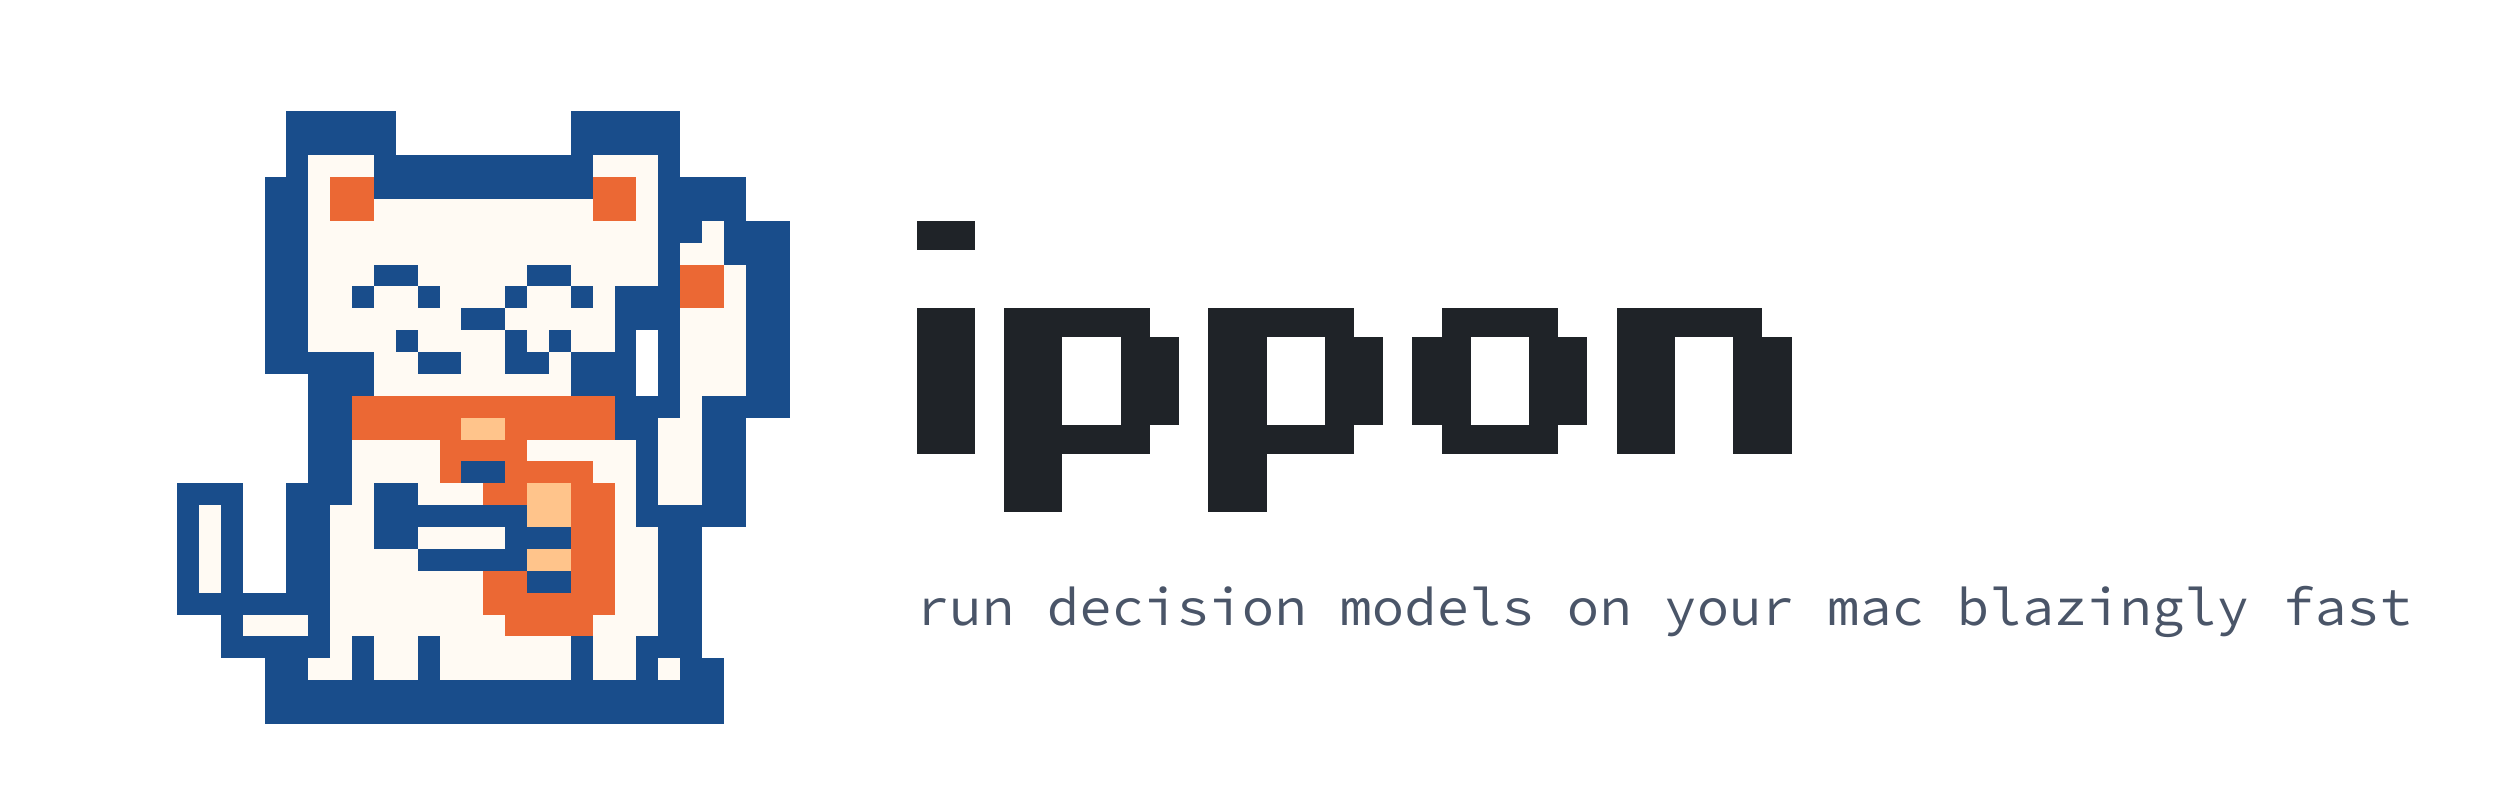
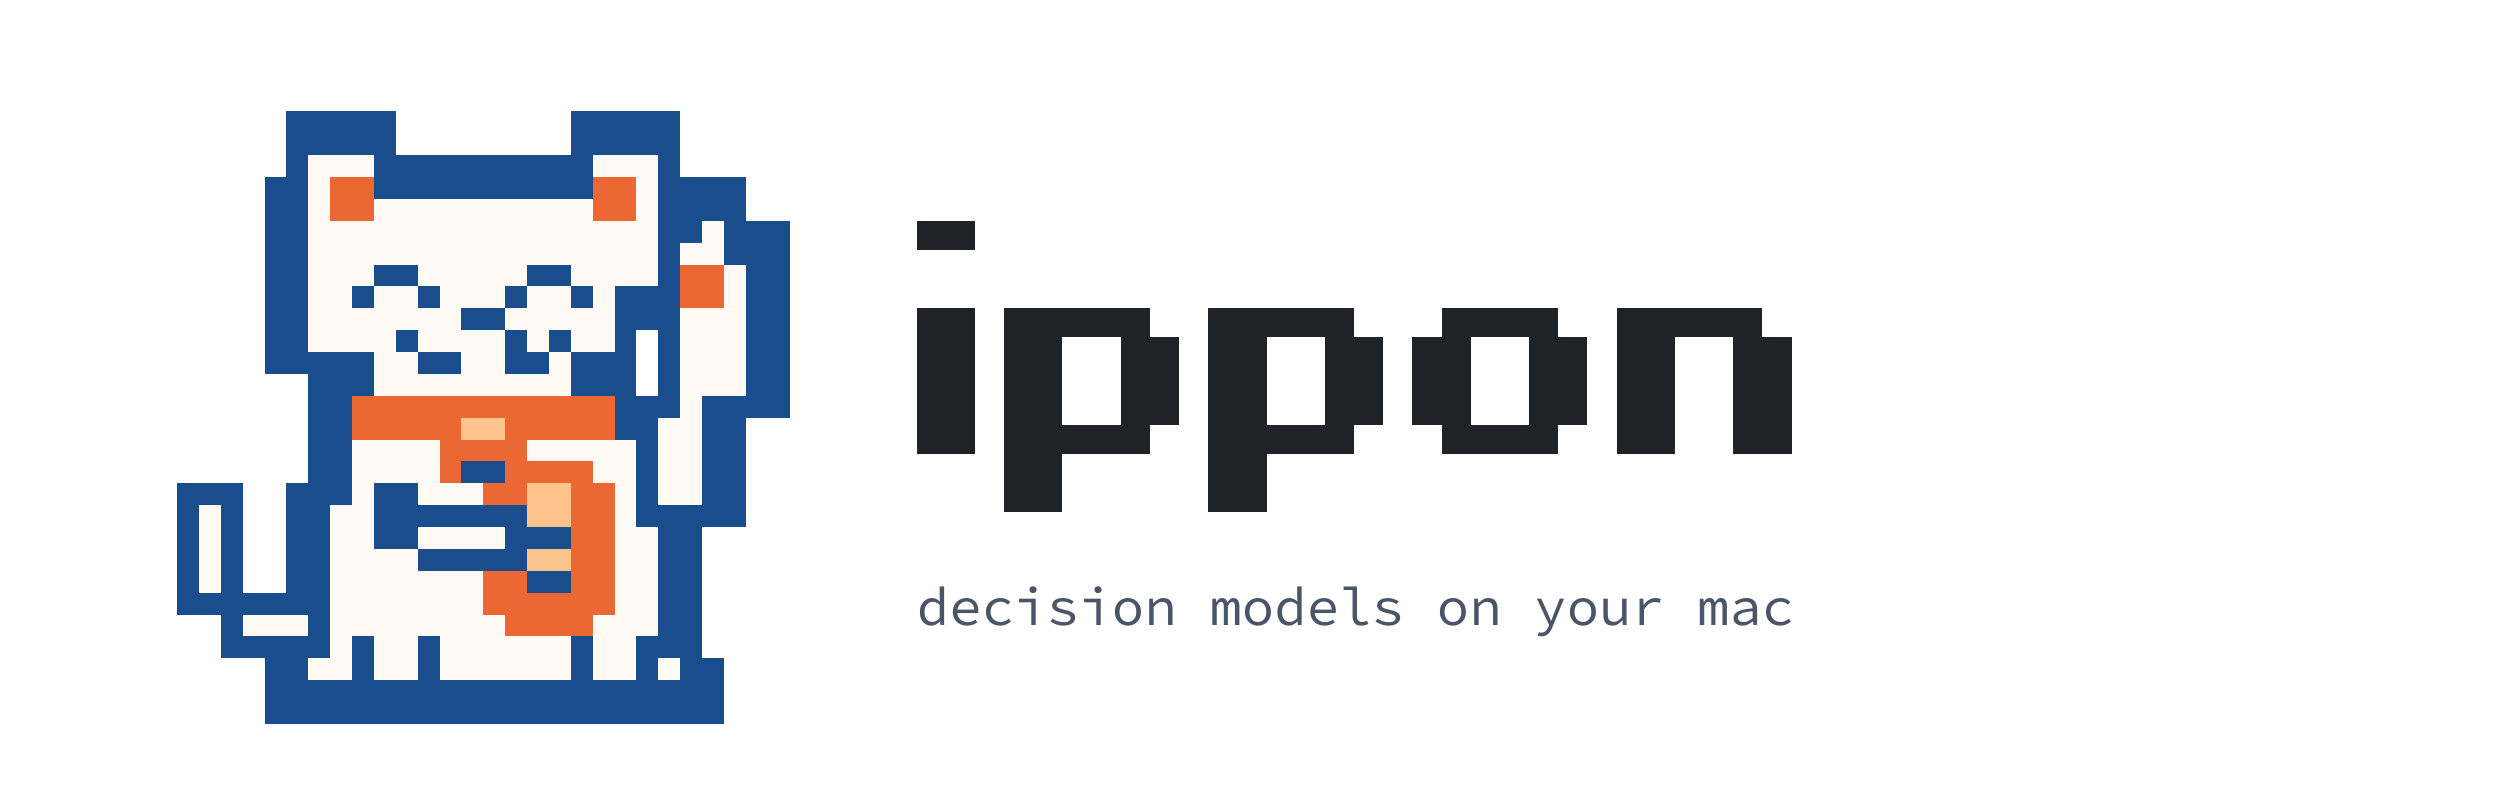
- <svg xmlns="http://www.w3.org/2000/svg" viewBox="0 0 1200 380" width="1200" height="380" role="img" aria-label="ippon: run decision models on your mac blazingly fast">
+ <svg xmlns="http://www.w3.org/2000/svg" viewBox="0 0 1200 380" width="1200" height="380" role="img" aria-label="ippon: decision models on your mac">
  <g transform="translate(64 22)">
    <g transform="scale(10.5)" shape-rendering="crispEdges">
      <g>
        <animateTransform attributeName="transform" type="rotate" values="0 16 30;0 16 30;-5 16 30;4 16 30;-2 16 30;0 16 30" keyTimes="0;0.7;0.78;0.86;0.93;1" dur="3.2s" repeatCount="indefinite" />
        <g fill="#194d8b">
          <path d="M7 3h5v2h8V3h5v10h-2v3h1v-5h-1V8h2V6h3v2h2v9h-2v5h-2v6h1v3H6v-3H4v-2H2v-6h3v5h2v-5h1v-5H6V6h1z" />
        </g>
        <g fill="#fffaf3">
          <path d="M8 5h3v2h10V5h3v6h-2v3h-2v2h-9v-2H8z" />
          <path d="M10 18h13v4h1v6h1v1H8v-1h1v-7h1z" />
          <path d="M25 9h1V8h1v2h1v6h-2v5h-2v-4h1z" />
          <rect x="3" y="21" width="1" height="4" />
          <rect x="5" y="26" width="3" height="1" />
        </g>
        <g fill="#eb6834">
          <rect x="9" y="6" width="2" height="2" />
          <rect x="21" y="6" width="2" height="2" />
          <rect x="10" y="16" width="12" height="2" />
          <path d="M17 19h4v1h1v6h-1v1h-4v-1h-1v-6h1z" />
          <rect x="14" y="17" width="4" height="3" />
          <rect x="25" y="10" width="2" height="2" />
        </g>
        <g fill="#ffc48b">
          <rect x="18" y="20" width="2" height="5" />
          <rect x="15" y="17" width="2" height="1" />
        </g>
        <g fill="#194d8b">
          <path d="M10 11h1v-1h2v1h1v1h-1v-1h-2v1h-1z M17 11h1v-1h2v1h1v1h-1v-1h-2v1h-1z" />
          <rect x="15" y="12" width="2" height="1" />
          <path d="M14 14h1v1h-2v-1h-1v-1h1v1z M17 13h1v1h1v-1h1v1h-1v1h-2z" />
          <rect x="15" y="19" width="2" height="1" />
          <path d="M11 20h2v1h5v3h-5v-1h-2z" />
          <rect x="18" y="22" width="2" height="1" />
          <rect x="18" y="24" width="2" height="1" />
          <rect x="10" y="27" width="1" height="2" />
          <rect x="13" y="27" width="1" height="2" />
          <rect x="20" y="27" width="1" height="2" />
          <rect x="23" y="27" width="1" height="2" />
        </g>
        <rect x="13" y="22" width="4" height="1" fill="#fffaf3" />
      </g>
    </g>
  </g>
  <path transform="translate(440 106)" fill="#1f2328" shape-rendering="crispEdges" d="M0 0h14v14h-14zM14 0h14v14h-14zM0 42h14v14h-14zM14 42h14v14h-14zM42 42h14v14h-14zM56 42h14v14h-14zM70 42h14v14h-14zM84 42h14v14h-14zM98 42h14v14h-14zM140 42h14v14h-14zM154 42h14v14h-14zM168 42h14v14h-14zM182 42h14v14h-14zM196 42h14v14h-14zM252 42h14v14h-14zM266 42h14v14h-14zM280 42h14v14h-14zM294 42h14v14h-14zM336 42h14v14h-14zM350 42h14v14h-14zM364 42h14v14h-14zM378 42h14v14h-14zM392 42h14v14h-14zM0 56h14v14h-14zM14 56h14v14h-14zM42 56h14v14h-14zM56 56h14v14h-14zM98 56h14v14h-14zM112 56h14v14h-14zM140 56h14v14h-14zM154 56h14v14h-14zM196 56h14v14h-14zM210 56h14v14h-14zM238 56h14v14h-14zM252 56h14v14h-14zM294 56h14v14h-14zM308 56h14v14h-14zM336 56h14v14h-14zM350 56h14v14h-14zM392 56h14v14h-14zM406 56h14v14h-14zM0 70h14v14h-14zM14 70h14v14h-14zM42 70h14v14h-14zM56 70h14v14h-14zM98 70h14v14h-14zM112 70h14v14h-14zM140 70h14v14h-14zM154 70h14v14h-14zM196 70h14v14h-14zM210 70h14v14h-14zM238 70h14v14h-14zM252 70h14v14h-14zM294 70h14v14h-14zM308 70h14v14h-14zM336 70h14v14h-14zM350 70h14v14h-14zM392 70h14v14h-14zM406 70h14v14h-14zM0 84h14v14h-14zM14 84h14v14h-14zM42 84h14v14h-14zM56 84h14v14h-14zM98 84h14v14h-14zM112 84h14v14h-14zM140 84h14v14h-14zM154 84h14v14h-14zM196 84h14v14h-14zM210 84h14v14h-14zM238 84h14v14h-14zM252 84h14v14h-14zM294 84h14v14h-14zM308 84h14v14h-14zM336 84h14v14h-14zM350 84h14v14h-14zM392 84h14v14h-14zM406 84h14v14h-14zM0 98h14v14h-14zM14 98h14v14h-14zM42 98h14v14h-14zM56 98h14v14h-14zM70 98h14v14h-14zM84 98h14v14h-14zM98 98h14v14h-14zM140 98h14v14h-14zM154 98h14v14h-14zM168 98h14v14h-14zM182 98h14v14h-14zM196 98h14v14h-14zM252 98h14v14h-14zM266 98h14v14h-14zM280 98h14v14h-14zM294 98h14v14h-14zM336 98h14v14h-14zM350 98h14v14h-14zM392 98h14v14h-14zM406 98h14v14h-14zM42 112h14v14h-14zM56 112h14v14h-14zM140 112h14v14h-14zM154 112h14v14h-14zM42 126h14v14h-14zM56 126h14v14h-14zM140 126h14v14h-14zM154 126h14v14h-14z" />
-   <path transform="translate(440 300)" fill="#4a5568" d="M3.789 0.0V-12.638H5.565L5.755 -9.652H5.826Q6.811 -11.182 8.265 -12.066Q9.719 -12.95 11.455 -12.95Q12.168 -12.95 12.773 -12.832Q13.379 -12.714 13.958 -12.43L13.468 -10.593Q12.814 -10.824 12.344 -10.923Q11.875 -11.022 11.14 -11.022Q9.71 -11.022 8.388 -10.203Q7.066 -9.384 5.927 -7.401V0.0ZM21.986 0.312Q19.736 0.312 18.675 -0.991Q17.615 -2.295 17.615 -4.795V-12.638H19.753V-5.071Q19.753 -3.272 20.422 -2.409Q21.091 -1.545 22.665 -1.545Q23.763 -1.545 24.665 -2.095Q25.567 -2.644 26.603 -3.872V-12.638H28.742V0.0H26.975L26.795 -2.209H26.691Q25.737 -1.109 24.599 -0.398Q23.462 0.312 21.986 0.312ZM33.62 0.0V-12.638H35.387L35.567 -10.487H35.671Q36.665 -11.537 37.805 -12.244Q38.945 -12.95 40.424 -12.95Q42.664 -12.95 43.734 -11.647Q44.804 -10.344 44.804 -7.844V0.0H42.666V-7.567Q42.666 -9.366 41.988 -10.23Q41.309 -11.094 39.745 -11.094Q38.628 -11.094 37.749 -10.53Q36.87 -9.966 35.758 -8.824V0.0ZM69.435 0.312Q66.982 0.312 65.467 -1.422Q63.952 -3.157 63.952 -6.303Q63.952 -8.353 64.77 -9.841Q65.587 -11.329 66.901 -12.14Q68.215 -12.95 69.698 -12.95Q70.837 -12.95 71.749 -12.522Q72.661 -12.094 73.48 -11.322H73.551L73.442 -13.654V-18.523H75.58V0.0H73.813L73.633 -1.656H73.562Q72.787 -0.858 71.709 -0.273Q70.632 0.312 69.435 0.312ZM69.899 -1.488Q70.823 -1.488 71.712 -1.962Q72.601 -2.436 73.442 -3.377V-9.672Q72.591 -10.48 71.768 -10.816Q70.945 -11.151 70.115 -11.151Q69.027 -11.151 68.127 -10.548Q67.227 -9.945 66.694 -8.853Q66.162 -7.762 66.162 -6.322Q66.162 -4.054 67.155 -2.771Q68.148 -1.488 69.899 -1.488ZM86.58 0.312Q84.682 0.312 83.135 -0.468Q81.588 -1.248 80.678 -2.743Q79.768 -4.238 79.768 -6.344Q79.768 -8.398 80.678 -9.88Q81.588 -11.362 83.057 -12.155Q84.526 -12.948 86.216 -12.948Q88.036 -12.948 89.323 -12.207Q90.61 -11.466 91.299 -10.14Q91.988 -8.814 91.988 -7.02Q91.988 -6.656 91.962 -6.318Q91.936 -5.98 91.884 -5.72H81.198V-7.384H90.61L90.064 -6.786Q90.064 -9.022 89.037 -10.14Q88.01 -11.258 86.268 -11.258Q85.098 -11.258 84.097 -10.686Q83.096 -10.114 82.498 -9.022Q81.9 -7.93 81.9 -6.344Q81.9 -4.706 82.55 -3.614Q83.2 -2.522 84.318 -1.963Q85.436 -1.404 86.84 -1.404Q87.984 -1.404 88.907 -1.729Q89.83 -2.054 90.688 -2.6L91.468 -1.196Q90.532 -0.572 89.323 -0.13Q88.114 0.312 86.58 0.312ZM102.591 0.312Q100.619 0.312 99.05 -0.469Q97.481 -1.251 96.577 -2.731Q95.672 -4.211 95.672 -6.303Q95.672 -8.412 96.64 -9.9Q97.607 -11.388 99.209 -12.169Q100.812 -12.95 102.715 -12.95Q104.282 -12.95 105.421 -12.409Q106.56 -11.867 107.333 -11.103L106.258 -9.727Q105.481 -10.402 104.647 -10.786Q103.813 -11.17 102.811 -11.17Q101.356 -11.17 100.24 -10.558Q99.125 -9.946 98.503 -8.849Q97.882 -7.751 97.882 -6.303Q97.882 -4.855 98.49 -3.765Q99.099 -2.676 100.2 -2.072Q101.301 -1.468 102.753 -1.468Q103.929 -1.468 104.903 -1.93Q105.876 -2.391 106.658 -3.053L107.604 -1.659Q106.573 -0.736 105.289 -0.212Q104.006 0.312 102.591 0.312ZM117.416 0.0V-10.894H111.54V-12.636H119.548V0.0ZM118.243 -15.294Q117.52 -15.294 117.027 -15.746Q116.533 -16.198 116.533 -16.941Q116.533 -17.7 117.027 -18.153Q117.52 -18.607 118.243 -18.607Q118.981 -18.607 119.467 -18.153Q119.952 -17.7 119.952 -16.941Q119.952 -16.198 119.467 -15.746Q118.981 -15.294 118.243 -15.294ZM132.866 0.312Q131.021 0.312 129.412 -0.281Q127.803 -0.874 126.653 -1.664L127.638 -3.073Q128.728 -2.295 130.05 -1.824Q131.371 -1.354 133.128 -1.354Q134.726 -1.354 135.522 -1.944Q136.318 -2.535 136.318 -3.317Q136.318 -3.682 136.175 -4.003Q136.032 -4.323 135.633 -4.604Q135.234 -4.886 134.45 -5.142Q133.665 -5.399 132.373 -5.663Q129.909 -6.179 128.664 -7.066Q127.42 -7.954 127.42 -9.363Q127.42 -10.893 128.751 -11.922Q130.083 -12.95 132.687 -12.95Q134.123 -12.95 135.475 -12.472Q136.828 -11.994 137.769 -11.328L136.746 -9.957Q135.864 -10.572 134.78 -10.928Q133.696 -11.285 132.501 -11.285Q131.412 -11.285 130.776 -11.034Q130.14 -10.784 129.856 -10.368Q129.572 -9.953 129.572 -9.472Q129.572 -8.662 130.449 -8.21Q131.327 -7.758 133.262 -7.345Q135.36 -6.903 136.489 -6.364Q137.619 -5.825 138.045 -5.124Q138.47 -4.422 138.47 -3.445Q138.47 -2.42 137.823 -1.569Q137.176 -0.717 135.924 -0.202Q134.672 0.312 132.866 0.312ZM148.616 0.0V-10.894H142.74V-12.636H150.748V0.0ZM149.443 -15.294Q148.72 -15.294 148.227 -15.746Q147.733 -16.198 147.733 -16.941Q147.733 -17.7 148.227 -18.153Q148.72 -18.607 149.443 -18.607Q150.181 -18.607 150.667 -18.153Q151.152 -17.7 151.152 -16.941Q151.152 -16.198 150.667 -15.746Q150.181 -15.294 149.443 -15.294ZM163.8 0.312Q162.133 0.312 160.714 -0.469Q159.295 -1.251 158.424 -2.731Q157.552 -4.211 157.552 -6.303Q157.552 -8.412 158.424 -9.9Q159.295 -11.388 160.714 -12.169Q162.133 -12.95 163.8 -12.95Q165.467 -12.95 166.886 -12.169Q168.305 -11.388 169.176 -9.9Q170.048 -8.412 170.048 -6.303Q170.048 -4.211 169.176 -2.731Q168.305 -1.251 166.886 -0.469Q165.467 0.312 163.8 0.312ZM163.8 -1.468Q165.014 -1.468 165.926 -2.072Q166.837 -2.676 167.338 -3.765Q167.838 -4.855 167.838 -6.303Q167.838 -7.751 167.338 -8.849Q166.837 -9.946 165.926 -10.558Q165.014 -11.17 163.8 -11.17Q162.586 -11.17 161.682 -10.558Q160.779 -9.946 160.27 -8.849Q159.762 -7.751 159.762 -6.303Q159.762 -4.855 160.27 -3.765Q160.779 -2.676 161.682 -2.072Q162.586 -1.468 163.8 -1.468ZM174.02 0.0V-12.638H175.787L175.967 -10.487H176.071Q177.065 -11.537 178.205 -12.244Q179.345 -12.95 180.824 -12.95Q183.064 -12.95 184.134 -11.647Q185.204 -10.344 185.204 -7.844V0.0H183.066V-7.567Q183.066 -9.366 182.388 -10.23Q181.709 -11.094 180.145 -11.094Q179.028 -11.094 178.149 -10.53Q177.27 -9.966 176.158 -8.824V0.0ZM204.308 0.0V-12.636H206.024L206.206 -10.972H206.258Q206.752 -11.856 207.402 -12.402Q208.052 -12.948 209.144 -12.948Q210.08 -12.948 210.678 -12.402Q211.276 -11.856 211.536 -10.764Q212.082 -11.778 212.745 -12.363Q213.408 -12.948 214.5 -12.948Q215.826 -12.948 216.567 -11.947Q217.308 -10.946 217.308 -9.048V0.0H215.176V-8.892Q215.176 -11.102 213.824 -11.102Q213.174 -11.102 212.745 -10.621Q212.316 -10.14 211.796 -9.152V0.0H209.82V-8.892Q209.82 -9.984 209.521 -10.543Q209.222 -11.102 208.52 -11.102Q207.87 -11.102 207.389 -10.621Q206.908 -10.14 206.44 -9.152V0.0ZM226.2 0.312Q224.533 0.312 223.114 -0.469Q221.695 -1.251 220.824 -2.731Q219.952 -4.211 219.952 -6.303Q219.952 -8.412 220.824 -9.9Q221.695 -11.388 223.114 -12.169Q224.533 -12.95 226.2 -12.95Q227.867 -12.95 229.286 -12.169Q230.705 -11.388 231.576 -9.9Q232.448 -8.412 232.448 -6.303Q232.448 -4.211 231.576 -2.731Q230.705 -1.251 229.286 -0.469Q227.867 0.312 226.2 0.312ZM226.2 -1.468Q227.414 -1.468 228.326 -2.072Q229.237 -2.676 229.738 -3.765Q230.238 -4.855 230.238 -6.303Q230.238 -7.751 229.738 -8.849Q229.237 -9.946 228.326 -10.558Q227.414 -11.17 226.2 -11.17Q224.986 -11.17 224.082 -10.558Q223.179 -9.946 222.67 -8.849Q222.162 -7.751 222.162 -6.303Q222.162 -4.855 222.67 -3.765Q223.179 -2.676 224.082 -2.072Q224.986 -1.468 226.2 -1.468ZM241.035 0.312Q238.582 0.312 237.067 -1.422Q235.552 -3.157 235.552 -6.303Q235.552 -8.353 236.37 -9.841Q237.187 -11.329 238.501 -12.14Q239.815 -12.95 241.298 -12.95Q242.437 -12.95 243.349 -12.522Q244.261 -12.094 245.08 -11.322H245.151L245.042 -13.654V-18.523H247.18V0.0H245.413L245.233 -1.656H245.162Q244.387 -0.858 243.309 -0.273Q242.232 0.312 241.035 0.312ZM241.499 -1.488Q242.423 -1.488 243.312 -1.962Q244.201 -2.436 245.042 -3.377V-9.672Q244.191 -10.48 243.368 -10.816Q242.545 -11.151 241.715 -11.151Q240.627 -11.151 239.727 -10.548Q238.827 -9.945 238.294 -8.853Q237.762 -7.762 237.762 -6.322Q237.762 -4.054 238.755 -2.771Q239.748 -1.488 241.499 -1.488ZM258.18 0.312Q256.282 0.312 254.735 -0.468Q253.188 -1.248 252.278 -2.743Q251.368 -4.238 251.368 -6.344Q251.368 -8.398 252.278 -9.88Q253.188 -11.362 254.657 -12.155Q256.126 -12.948 257.816 -12.948Q259.636 -12.948 260.923 -12.207Q262.21 -11.466 262.899 -10.14Q263.588 -8.814 263.588 -7.02Q263.588 -6.656 263.562 -6.318Q263.536 -5.98 263.484 -5.72H252.798V-7.384H262.21L261.664 -6.786Q261.664 -9.022 260.637 -10.14Q259.61 -11.258 257.868 -11.258Q256.698 -11.258 255.697 -10.686Q254.696 -10.114 254.098 -9.022Q253.5 -7.93 253.5 -6.344Q253.5 -4.706 254.15 -3.614Q254.8 -2.522 255.918 -1.963Q257.036 -1.404 258.44 -1.404Q259.584 -1.404 260.507 -1.729Q261.43 -2.054 262.288 -2.6L263.068 -1.196Q262.132 -0.572 260.923 -0.13Q259.714 0.312 258.18 0.312ZM275.756 0.312Q273.754 0.312 272.688 -0.845Q271.622 -2.002 271.622 -4.238V-16.77H267.306V-18.512H273.754V-4.082Q273.754 -2.704 274.43 -2.08Q275.106 -1.456 276.224 -1.456Q276.77 -1.456 277.342 -1.599Q277.914 -1.742 278.616 -2.054L279.162 -0.442Q278.304 -0.13 277.55 0.091Q276.796 0.312 275.756 0.312ZM288.866 0.312Q287.021 0.312 285.412 -0.281Q283.803 -0.874 282.653 -1.664L283.638 -3.073Q284.728 -2.295 286.05 -1.824Q287.371 -1.354 289.128 -1.354Q290.726 -1.354 291.522 -1.944Q292.318 -2.535 292.318 -3.317Q292.318 -3.682 292.175 -4.003Q292.032 -4.323 291.633 -4.604Q291.234 -4.886 290.45 -5.142Q289.665 -5.399 288.373 -5.663Q285.909 -6.179 284.664 -7.066Q283.42 -7.954 283.42 -9.363Q283.42 -10.893 284.751 -11.922Q286.083 -12.95 288.687 -12.95Q290.123 -12.95 291.475 -12.472Q292.828 -11.994 293.769 -11.328L292.746 -9.957Q291.864 -10.572 290.78 -10.928Q289.696 -11.285 288.501 -11.285Q287.412 -11.285 286.776 -11.034Q286.14 -10.784 285.856 -10.368Q285.572 -9.953 285.572 -9.472Q285.572 -8.662 286.449 -8.21Q287.327 -7.758 289.262 -7.345Q291.36 -6.903 292.489 -6.364Q293.619 -5.825 294.045 -5.124Q294.47 -4.422 294.47 -3.445Q294.47 -2.42 293.823 -1.569Q293.176 -0.717 291.924 -0.202Q290.672 0.312 288.866 0.312ZM319.8 0.312Q318.133 0.312 316.714 -0.469Q315.295 -1.251 314.424 -2.731Q313.552 -4.211 313.552 -6.303Q313.552 -8.412 314.424 -9.9Q315.295 -11.388 316.714 -12.169Q318.133 -12.95 319.8 -12.95Q321.467 -12.95 322.886 -12.169Q324.305 -11.388 325.176 -9.9Q326.048 -8.412 326.048 -6.303Q326.048 -4.211 325.176 -2.731Q324.305 -1.251 322.886 -0.469Q321.467 0.312 319.8 0.312ZM319.8 -1.468Q321.014 -1.468 321.926 -2.072Q322.837 -2.676 323.338 -3.765Q323.838 -4.855 323.838 -6.303Q323.838 -7.751 323.338 -8.849Q322.837 -9.946 321.926 -10.558Q321.014 -11.17 319.8 -11.17Q318.586 -11.17 317.682 -10.558Q316.779 -9.946 316.27 -8.849Q315.762 -7.751 315.762 -6.303Q315.762 -4.855 316.27 -3.765Q316.779 -2.676 317.682 -2.072Q318.586 -1.468 319.8 -1.468ZM330.02 0.0V-12.638H331.787L331.967 -10.487H332.071Q333.065 -11.537 334.205 -12.244Q335.345 -12.95 336.824 -12.95Q339.064 -12.95 340.134 -11.647Q341.204 -10.344 341.204 -7.844V0.0H339.066V-7.567Q339.066 -9.366 338.388 -10.23Q337.709 -11.094 336.145 -11.094Q335.028 -11.094 334.149 -10.53Q333.27 -9.966 332.158 -8.824V0.0ZM362.211 5.447Q361.778 5.447 361.323 5.369Q360.869 5.291 360.542 5.187L360.993 3.483Q361.237 3.561 361.537 3.616Q361.836 3.672 362.127 3.672Q363.462 3.672 364.292 2.897Q365.123 2.122 365.596 0.958L365.969 0.025L360.081 -12.638H362.234L365.335 -5.642Q365.69 -4.804 366.091 -3.854Q366.492 -2.904 366.883 -1.986H366.987Q367.32 -2.875 367.676 -3.835Q368.033 -4.795 368.352 -5.642L371.095 -12.638H373.138L367.56 1.041Q367.097 2.29 366.393 3.289Q365.689 4.289 364.669 4.868Q363.648 5.447 362.211 5.447ZM382.2 0.312Q380.533 0.312 379.114 -0.469Q377.695 -1.251 376.824 -2.731Q375.952 -4.211 375.952 -6.303Q375.952 -8.412 376.824 -9.9Q377.695 -11.388 379.114 -12.169Q380.533 -12.95 382.2 -12.95Q383.867 -12.95 385.286 -12.169Q386.705 -11.388 387.576 -9.9Q388.448 -8.412 388.448 -6.303Q388.448 -4.211 387.576 -2.731Q386.705 -1.251 385.286 -0.469Q383.867 0.312 382.2 0.312ZM382.2 -1.468Q383.414 -1.468 384.326 -2.072Q385.237 -2.676 385.738 -3.765Q386.238 -4.855 386.238 -6.303Q386.238 -7.751 385.738 -8.849Q385.237 -9.946 384.326 -10.558Q383.414 -11.17 382.2 -11.17Q380.986 -11.17 380.082 -10.558Q379.179 -9.946 378.67 -8.849Q378.162 -7.751 378.162 -6.303Q378.162 -4.855 378.67 -3.765Q379.179 -2.676 380.082 -2.072Q380.986 -1.468 382.2 -1.468ZM396.386 0.312Q394.136 0.312 393.075 -0.991Q392.015 -2.295 392.015 -4.795V-12.638H394.153V-5.071Q394.153 -3.272 394.822 -2.409Q395.491 -1.545 397.065 -1.545Q398.163 -1.545 399.065 -2.095Q399.967 -2.644 401.003 -3.872V-12.638H403.142V0.0H401.375L401.195 -2.209H401.091Q400.137 -1.109 398.999 -0.398Q397.862 0.312 396.386 0.312ZM409.389 0.0V-12.638H411.165L411.355 -9.652H411.426Q412.411 -11.182 413.865 -12.066Q415.319 -12.95 417.055 -12.95Q417.768 -12.95 418.373 -12.832Q418.979 -12.714 419.558 -12.43L419.068 -10.593Q418.414 -10.824 417.944 -10.923Q417.475 -11.022 416.74 -11.022Q415.31 -11.022 413.988 -10.203Q412.666 -9.384 411.527 -7.401V0.0ZM438.308 0.0V-12.636H440.024L440.206 -10.972H440.258Q440.752 -11.856 441.402 -12.402Q442.052 -12.948 443.144 -12.948Q444.08 -12.948 444.678 -12.402Q445.276 -11.856 445.536 -10.764Q446.082 -11.778 446.745 -12.363Q447.408 -12.948 448.5 -12.948Q449.826 -12.948 450.567 -11.947Q451.308 -10.946 451.308 -9.048V0.0H449.176V-8.892Q449.176 -11.102 447.824 -11.102Q447.174 -11.102 446.745 -10.621Q446.316 -10.14 445.796 -9.152V0.0H443.82V-8.892Q443.82 -9.984 443.521 -10.543Q443.222 -11.102 442.52 -11.102Q441.87 -11.102 441.389 -10.621Q440.908 -10.14 440.44 -9.152V0.0ZM458.805 0.312Q457.617 0.312 456.64 -0.116Q455.663 -0.543 455.079 -1.346Q454.494 -2.149 454.494 -3.281Q454.494 -5.399 456.634 -6.507Q458.774 -7.615 463.663 -7.997Q463.635 -8.859 463.306 -9.585Q462.978 -10.312 462.256 -10.75Q461.534 -11.189 460.313 -11.189Q459.487 -11.189 458.694 -10.965Q457.9 -10.742 457.189 -10.388Q456.478 -10.034 455.879 -9.67L455.042 -11.136Q455.685 -11.55 456.575 -11.973Q457.466 -12.396 458.514 -12.673Q459.562 -12.95 460.671 -12.95Q462.402 -12.95 463.537 -12.305Q464.672 -11.66 465.237 -10.494Q465.802 -9.327 465.802 -7.754V0.0H464.035L463.855 -1.714H463.783Q462.739 -0.896 461.441 -0.292Q460.142 0.312 458.805 0.312ZM459.373 -1.411Q460.449 -1.411 461.517 -1.899Q462.585 -2.387 463.663 -3.286V-6.594Q460.96 -6.377 459.412 -5.954Q457.864 -5.531 457.226 -4.9Q456.589 -4.268 456.589 -3.432Q456.589 -2.718 456.983 -2.267Q457.378 -1.816 458.01 -1.614Q458.642 -1.411 459.373 -1.411ZM476.991 0.312Q475.019 0.312 473.45 -0.469Q471.881 -1.251 470.977 -2.731Q470.072 -4.211 470.072 -6.303Q470.072 -8.412 471.04 -9.9Q472.007 -11.388 473.609 -12.169Q475.212 -12.95 477.115 -12.95Q478.682 -12.95 479.821 -12.409Q480.96 -11.867 481.733 -11.103L480.658 -9.727Q479.881 -10.402 479.047 -10.786Q478.213 -11.17 477.211 -11.17Q475.756 -11.17 474.64 -10.558Q473.525 -9.946 472.903 -8.849Q472.282 -7.751 472.282 -6.303Q472.282 -4.855 472.89 -3.765Q473.499 -2.676 474.6 -2.072Q475.701 -1.468 477.153 -1.468Q478.329 -1.468 479.303 -1.93Q480.276 -2.391 481.058 -3.053L482.004 -1.659Q480.973 -0.736 479.689 -0.212Q478.406 0.312 476.991 0.312ZM507.529 0.312Q506.596 0.312 505.541 -0.142Q504.485 -0.595 503.6 -1.404H503.529L503.329 0.0H501.62V-18.523H503.758V-13.457L503.668 -11.026H503.739Q504.613 -11.897 505.745 -12.424Q506.878 -12.95 507.992 -12.95Q509.709 -12.95 510.874 -12.156Q512.04 -11.362 512.644 -9.917Q513.248 -8.473 513.248 -6.52Q513.248 -4.367 512.447 -2.838Q511.645 -1.31 510.343 -0.499Q509.041 0.312 507.529 0.312ZM507.17 -1.488Q508.274 -1.488 509.148 -2.087Q510.022 -2.687 510.53 -3.809Q511.038 -4.931 511.038 -6.492Q511.038 -7.886 510.669 -8.935Q510.3 -9.985 509.523 -10.568Q508.745 -11.151 507.471 -11.151Q506.622 -11.151 505.671 -10.696Q504.719 -10.242 503.758 -9.262V-2.966Q504.651 -2.168 505.574 -1.828Q506.498 -1.488 507.17 -1.488ZM525.356 0.312Q523.354 0.312 522.288 -0.845Q521.222 -2.002 521.222 -4.238V-16.77H516.906V-18.512H523.354V-4.082Q523.354 -2.704 524.03 -2.08Q524.706 -1.456 525.824 -1.456Q526.37 -1.456 526.942 -1.599Q527.514 -1.742 528.216 -2.054L528.762 -0.442Q527.904 -0.13 527.15 0.091Q526.396 0.312 525.356 0.312ZM536.805 0.312Q535.617 0.312 534.64 -0.116Q533.663 -0.543 533.079 -1.346Q532.494 -2.149 532.494 -3.281Q532.494 -5.399 534.634 -6.507Q536.774 -7.615 541.663 -7.997Q541.635 -8.859 541.306 -9.585Q540.978 -10.312 540.256 -10.75Q539.534 -11.189 538.313 -11.189Q537.487 -11.189 536.694 -10.965Q535.9 -10.742 535.189 -10.388Q534.478 -10.034 533.879 -9.67L533.042 -11.136Q533.685 -11.55 534.575 -11.973Q535.466 -12.396 536.514 -12.673Q537.562 -12.95 538.671 -12.95Q540.402 -12.95 541.537 -12.305Q542.672 -11.66 543.237 -10.494Q543.802 -9.327 543.802 -7.754V0.0H542.035L541.855 -1.714H541.783Q540.739 -0.896 539.441 -0.292Q538.142 0.312 536.805 0.312ZM537.373 -1.411Q538.449 -1.411 539.517 -1.899Q540.585 -2.387 541.663 -3.286V-6.594Q538.96 -6.377 537.412 -5.954Q535.864 -5.531 535.226 -4.9Q534.589 -4.268 534.589 -3.432Q534.589 -2.718 534.983 -2.267Q535.378 -1.816 536.01 -1.614Q536.642 -1.411 537.373 -1.411ZM547.853 0.0V-1.143L556.495 -10.896H548.811V-12.638H559.561V-11.495L550.9 -1.742H559.815V0.0ZM569.816 0.0V-10.894H563.94V-12.636H571.948V0.0ZM570.643 -15.294Q569.92 -15.294 569.427 -15.746Q568.933 -16.198 568.933 -16.941Q568.933 -17.7 569.427 -18.153Q569.92 -18.607 570.643 -18.607Q571.381 -18.607 571.867 -18.153Q572.352 -17.7 572.352 -16.941Q572.352 -16.198 571.867 -15.746Q571.381 -15.294 570.643 -15.294ZM579.62 0.0V-12.638H581.387L581.567 -10.487H581.671Q582.665 -11.537 583.805 -12.244Q584.945 -12.95 586.424 -12.95Q588.664 -12.95 589.734 -11.647Q590.804 -10.344 590.804 -7.844V0.0H588.666V-7.567Q588.666 -9.366 587.988 -10.23Q587.309 -11.094 585.745 -11.094Q584.628 -11.094 583.749 -10.53Q582.87 -9.966 581.758 -8.824V0.0ZM600.496 5.824Q598.65 5.824 597.35 5.408Q596.05 4.992 595.361 4.212Q594.672 3.432 594.672 2.314Q594.672 1.56 595.205 0.819Q595.738 0.078 596.752 -0.494V-0.598Q596.258 -0.884 595.855 -1.378Q595.452 -1.872 595.452 -2.678Q595.452 -3.276 595.842 -3.913Q596.232 -4.55 596.96 -5.044V-5.148Q596.31 -5.642 595.855 -6.474Q595.4 -7.306 595.4 -8.424Q595.4 -9.802 596.089 -10.816Q596.778 -11.83 597.909 -12.389Q599.04 -12.948 600.366 -12.948Q601.432 -12.948 602.238 -12.636H607.464V-10.894H604.188Q604.63 -10.452 604.942 -9.776Q605.254 -9.1 605.254 -8.346Q605.254 -6.994 604.604 -6.019Q603.954 -5.044 602.849 -4.524Q601.744 -4.004 600.366 -4.004Q599.872 -4.004 599.313 -4.121Q598.754 -4.238 598.234 -4.472Q597.766 -4.186 597.506 -3.822Q597.246 -3.458 597.246 -3.016Q597.246 -2.288 597.935 -1.924Q598.624 -1.56 599.872 -1.56H602.706Q605.15 -1.56 606.333 -0.884Q607.516 -0.208 607.516 1.404Q607.516 2.574 606.658 3.588Q605.8 4.602 604.227 5.213Q602.654 5.824 600.496 5.824ZM600.366 -5.434Q601.172 -5.434 601.835 -5.798Q602.498 -6.162 602.888 -6.838Q603.278 -7.514 603.278 -8.424Q603.278 -9.308 602.888 -9.971Q602.498 -10.634 601.835 -11.011Q601.172 -11.388 600.366 -11.388Q599.586 -11.388 598.923 -11.011Q598.26 -10.634 597.857 -9.971Q597.454 -9.308 597.454 -8.424Q597.454 -7.514 597.857 -6.838Q598.26 -6.162 598.923 -5.798Q599.586 -5.434 600.366 -5.434ZM600.652 4.264Q602.134 4.264 603.2 3.9Q604.266 3.536 604.838 2.964Q605.41 2.392 605.41 1.742Q605.41 0.832 604.695 0.52Q603.98 0.208 602.524 0.208H600.054Q599.508 0.208 599.027 0.156Q598.546 0.104 598.13 0.0Q597.246 0.494 596.882 1.027Q596.518 1.56 596.518 2.106Q596.518 3.094 597.571 3.679Q598.624 4.264 600.652 4.264ZM618.956 0.312Q616.954 0.312 615.888 -0.845Q614.822 -2.002 614.822 -4.238V-16.77H610.506V-18.512H616.954V-4.082Q616.954 -2.704 617.63 -2.08Q618.306 -1.456 619.424 -1.456Q619.97 -1.456 620.542 -1.599Q621.114 -1.742 621.816 -2.054L622.362 -0.442Q621.504 -0.13 620.75 0.091Q619.996 0.312 618.956 0.312ZM627.411 5.447Q626.978 5.447 626.523 5.369Q626.069 5.291 625.742 5.187L626.193 3.483Q626.437 3.561 626.737 3.616Q627.036 3.672 627.327 3.672Q628.662 3.672 629.492 2.897Q630.323 2.122 630.796 0.958L631.169 0.025L625.281 -12.638H627.434L630.535 -5.642Q630.89 -4.804 631.291 -3.854Q631.692 -2.904 632.083 -1.986H632.187Q632.52 -2.875 632.876 -3.835Q633.233 -4.795 633.552 -5.642L636.295 -12.638H638.338L632.76 1.041Q632.297 2.29 631.593 3.289Q630.889 4.289 629.869 4.868Q628.848 5.447 627.411 5.447ZM661.504 0.0V-13.709Q661.504 -15.247 662.054 -16.404Q662.604 -17.56 663.724 -18.198Q664.845 -18.835 666.583 -18.835Q667.523 -18.835 668.426 -18.655Q669.33 -18.475 670.225 -18.094L669.722 -16.494Q668.962 -16.85 668.294 -16.971Q667.627 -17.093 666.793 -17.093Q665.112 -17.093 664.361 -16.209Q663.609 -15.324 663.609 -13.775V0.0ZM657.88 -10.896V-12.515L661.561 -12.638H668.901V-10.896ZM677.205 0.312Q676.017 0.312 675.04 -0.116Q674.063 -0.543 673.479 -1.346Q672.894 -2.149 672.894 -3.281Q672.894 -5.399 675.034 -6.507Q677.174 -7.615 682.063 -7.997Q682.035 -8.859 681.706 -9.585Q681.378 -10.312 680.656 -10.75Q679.934 -11.189 678.713 -11.189Q677.887 -11.189 677.094 -10.965Q676.3 -10.742 675.589 -10.388Q674.878 -10.034 674.279 -9.67L673.442 -11.136Q674.085 -11.55 674.975 -11.973Q675.866 -12.396 676.914 -12.673Q677.962 -12.95 679.071 -12.95Q680.802 -12.95 681.937 -12.305Q683.072 -11.66 683.637 -10.494Q684.202 -9.327 684.202 -7.754V0.0H682.435L682.255 -1.714H682.183Q681.139 -0.896 679.841 -0.292Q678.542 0.312 677.205 0.312ZM677.773 -1.411Q678.849 -1.411 679.917 -1.899Q680.985 -2.387 682.063 -3.286V-6.594Q679.36 -6.377 677.812 -5.954Q676.264 -5.531 675.626 -4.9Q674.989 -4.268 674.989 -3.432Q674.989 -2.718 675.383 -2.267Q675.778 -1.816 676.41 -1.614Q677.042 -1.411 677.773 -1.411ZM694.466 0.312Q692.621 0.312 691.012 -0.281Q689.403 -0.874 688.253 -1.664L689.238 -3.073Q690.328 -2.295 691.65 -1.824Q692.971 -1.354 694.728 -1.354Q696.326 -1.354 697.122 -1.944Q697.918 -2.535 697.918 -3.317Q697.918 -3.682 697.775 -4.003Q697.632 -4.323 697.233 -4.604Q696.834 -4.886 696.05 -5.142Q695.265 -5.399 693.973 -5.663Q691.509 -6.179 690.264 -7.066Q689.02 -7.954 689.02 -9.363Q689.02 -10.893 690.351 -11.922Q691.683 -12.95 694.287 -12.95Q695.723 -12.95 697.075 -12.472Q698.428 -11.994 699.369 -11.328L698.346 -9.957Q697.464 -10.572 696.38 -10.928Q695.296 -11.285 694.101 -11.285Q693.012 -11.285 692.376 -11.034Q691.74 -10.784 691.456 -10.368Q691.172 -9.953 691.172 -9.472Q691.172 -8.662 692.049 -8.21Q692.927 -7.758 694.862 -7.345Q696.96 -6.903 698.089 -6.364Q699.219 -5.825 699.645 -5.124Q700.07 -4.422 700.07 -3.445Q700.07 -2.42 699.423 -1.569Q698.776 -0.717 697.524 -0.202Q696.272 0.312 694.466 0.312ZM712.244 0.312Q710.398 0.312 709.332 -0.351Q708.266 -1.014 707.811 -2.184Q707.356 -3.354 707.356 -4.914V-10.894H703.794V-12.506L707.434 -12.636L707.72 -16.692H709.488V-12.636H715.702V-10.894H709.488V-4.888Q709.488 -3.77 709.774 -2.99Q710.06 -2.21 710.762 -1.82Q711.464 -1.43 712.686 -1.43Q713.596 -1.43 714.324 -1.586Q715.052 -1.742 715.728 -2.002L716.196 -0.442Q715.338 -0.13 714.389 0.091Q713.44 0.312 712.244 0.312Z" />
+   <path transform="translate(440 300)" fill="#4a5568" d="M7.035 0.312Q4.582 0.312 3.067 -1.422Q1.552 -3.157 1.552 -6.303Q1.552 -8.353 2.37 -9.841Q3.187 -11.329 4.501 -12.14Q5.815 -12.95 7.298 -12.95Q8.437 -12.95 9.349 -12.522Q10.261 -12.094 11.08 -11.322H11.151L11.042 -13.654V-18.523H13.18V0.0H11.413L11.233 -1.656H11.162Q10.387 -0.858 9.309 -0.273Q8.232 0.312 7.035 0.312ZM7.499 -1.488Q8.423 -1.488 9.312 -1.962Q10.201 -2.436 11.042 -3.377V-9.672Q10.191 -10.48 9.368 -10.816Q8.545 -11.151 7.715 -11.151Q6.627 -11.151 5.727 -10.548Q4.827 -9.945 4.294 -8.853Q3.762 -7.762 3.762 -6.322Q3.762 -4.054 4.755 -2.771Q5.748 -1.488 7.499 -1.488ZM24.18 0.312Q22.282 0.312 20.735 -0.468Q19.188 -1.248 18.278 -2.743Q17.368 -4.238 17.368 -6.344Q17.368 -8.398 18.278 -9.88Q19.188 -11.362 20.657 -12.155Q22.126 -12.948 23.816 -12.948Q25.636 -12.948 26.923 -12.207Q28.21 -11.466 28.899 -10.14Q29.588 -8.814 29.588 -7.02Q29.588 -6.656 29.562 -6.318Q29.536 -5.98 29.484 -5.72H18.798V-7.384H28.21L27.664 -6.786Q27.664 -9.022 26.637 -10.14Q25.61 -11.258 23.868 -11.258Q22.698 -11.258 21.697 -10.686Q20.696 -10.114 20.098 -9.022Q19.5 -7.93 19.5 -6.344Q19.5 -4.706 20.15 -3.614Q20.8 -2.522 21.918 -1.963Q23.036 -1.404 24.44 -1.404Q25.584 -1.404 26.507 -1.729Q27.43 -2.054 28.288 -2.6L29.068 -1.196Q28.132 -0.572 26.923 -0.13Q25.714 0.312 24.18 0.312ZM40.191 0.312Q38.219 0.312 36.65 -0.469Q35.081 -1.251 34.177 -2.731Q33.272 -4.211 33.272 -6.303Q33.272 -8.412 34.24 -9.9Q35.207 -11.388 36.809 -12.169Q38.412 -12.95 40.315 -12.95Q41.882 -12.95 43.021 -12.409Q44.16 -11.867 44.933 -11.103L43.858 -9.727Q43.081 -10.402 42.247 -10.786Q41.413 -11.17 40.411 -11.17Q38.956 -11.17 37.84 -10.558Q36.725 -9.946 36.103 -8.849Q35.482 -7.751 35.482 -6.303Q35.482 -4.855 36.09 -3.765Q36.699 -2.676 37.8 -2.072Q38.901 -1.468 40.353 -1.468Q41.529 -1.468 42.503 -1.93Q43.476 -2.391 44.258 -3.053L45.204 -1.659Q44.173 -0.736 42.889 -0.212Q41.606 0.312 40.191 0.312ZM55.016 0.0V-10.894H49.14V-12.636H57.148V0.0ZM55.843 -15.294Q55.12 -15.294 54.627 -15.746Q54.133 -16.198 54.133 -16.941Q54.133 -17.7 54.627 -18.153Q55.12 -18.607 55.843 -18.607Q56.581 -18.607 57.067 -18.153Q57.552 -17.7 57.552 -16.941Q57.552 -16.198 57.067 -15.746Q56.581 -15.294 55.843 -15.294ZM70.466 0.312Q68.621 0.312 67.012 -0.281Q65.403 -0.874 64.253 -1.664L65.238 -3.073Q66.328 -2.295 67.65 -1.824Q68.971 -1.354 70.728 -1.354Q72.326 -1.354 73.122 -1.944Q73.918 -2.535 73.918 -3.317Q73.918 -3.682 73.775 -4.003Q73.632 -4.323 73.233 -4.604Q72.834 -4.886 72.05 -5.142Q71.265 -5.399 69.973 -5.663Q67.509 -6.179 66.264 -7.066Q65.02 -7.954 65.02 -9.363Q65.02 -10.893 66.351 -11.922Q67.683 -12.95 70.287 -12.95Q71.723 -12.95 73.075 -12.472Q74.428 -11.994 75.369 -11.328L74.346 -9.957Q73.464 -10.572 72.38 -10.928Q71.296 -11.285 70.101 -11.285Q69.012 -11.285 68.376 -11.034Q67.74 -10.784 67.456 -10.368Q67.172 -9.953 67.172 -9.472Q67.172 -8.662 68.049 -8.21Q68.927 -7.758 70.862 -7.345Q72.96 -6.903 74.089 -6.364Q75.219 -5.825 75.645 -5.124Q76.07 -4.422 76.07 -3.445Q76.07 -2.42 75.423 -1.569Q74.776 -0.717 73.524 -0.202Q72.272 0.312 70.466 0.312ZM86.216 0.0V-10.894H80.34V-12.636H88.348V0.0ZM87.043 -15.294Q86.32 -15.294 85.827 -15.746Q85.333 -16.198 85.333 -16.941Q85.333 -17.7 85.827 -18.153Q86.32 -18.607 87.043 -18.607Q87.781 -18.607 88.267 -18.153Q88.752 -17.7 88.752 -16.941Q88.752 -16.198 88.267 -15.746Q87.781 -15.294 87.043 -15.294ZM101.4 0.312Q99.733 0.312 98.314 -0.469Q96.895 -1.251 96.024 -2.731Q95.152 -4.211 95.152 -6.303Q95.152 -8.412 96.024 -9.9Q96.895 -11.388 98.314 -12.169Q99.733 -12.95 101.4 -12.95Q103.067 -12.95 104.486 -12.169Q105.905 -11.388 106.776 -9.9Q107.648 -8.412 107.648 -6.303Q107.648 -4.211 106.776 -2.731Q105.905 -1.251 104.486 -0.469Q103.067 0.312 101.4 0.312ZM101.4 -1.468Q102.614 -1.468 103.526 -2.072Q104.437 -2.676 104.938 -3.765Q105.438 -4.855 105.438 -6.303Q105.438 -7.751 104.938 -8.849Q104.437 -9.946 103.526 -10.558Q102.614 -11.17 101.4 -11.17Q100.186 -11.17 99.282 -10.558Q98.379 -9.946 97.87 -8.849Q97.362 -7.751 97.362 -6.303Q97.362 -4.855 97.87 -3.765Q98.379 -2.676 99.282 -2.072Q100.186 -1.468 101.4 -1.468ZM111.62 0.0V-12.638H113.387L113.567 -10.487H113.671Q114.665 -11.537 115.805 -12.244Q116.945 -12.95 118.424 -12.95Q120.664 -12.95 121.734 -11.647Q122.804 -10.344 122.804 -7.844V0.0H120.666V-7.567Q120.666 -9.366 119.988 -10.23Q119.309 -11.094 117.745 -11.094Q116.628 -11.094 115.749 -10.53Q114.87 -9.966 113.758 -8.824V0.0ZM141.908 0.0V-12.636H143.624L143.806 -10.972H143.858Q144.352 -11.856 145.002 -12.402Q145.652 -12.948 146.744 -12.948Q147.68 -12.948 148.278 -12.402Q148.876 -11.856 149.136 -10.764Q149.682 -11.778 150.345 -12.363Q151.008 -12.948 152.1 -12.948Q153.426 -12.948 154.167 -11.947Q154.908 -10.946 154.908 -9.048V0.0H152.776V-8.892Q152.776 -11.102 151.424 -11.102Q150.774 -11.102 150.345 -10.621Q149.916 -10.14 149.396 -9.152V0.0H147.42V-8.892Q147.42 -9.984 147.121 -10.543Q146.822 -11.102 146.12 -11.102Q145.47 -11.102 144.989 -10.621Q144.508 -10.14 144.04 -9.152V0.0ZM163.8 0.312Q162.133 0.312 160.714 -0.469Q159.295 -1.251 158.424 -2.731Q157.552 -4.211 157.552 -6.303Q157.552 -8.412 158.424 -9.9Q159.295 -11.388 160.714 -12.169Q162.133 -12.95 163.8 -12.95Q165.467 -12.95 166.886 -12.169Q168.305 -11.388 169.176 -9.9Q170.048 -8.412 170.048 -6.303Q170.048 -4.211 169.176 -2.731Q168.305 -1.251 166.886 -0.469Q165.467 0.312 163.8 0.312ZM163.8 -1.468Q165.014 -1.468 165.926 -2.072Q166.837 -2.676 167.338 -3.765Q167.838 -4.855 167.838 -6.303Q167.838 -7.751 167.338 -8.849Q166.837 -9.946 165.926 -10.558Q165.014 -11.17 163.8 -11.17Q162.586 -11.17 161.682 -10.558Q160.779 -9.946 160.27 -8.849Q159.762 -7.751 159.762 -6.303Q159.762 -4.855 160.27 -3.765Q160.779 -2.676 161.682 -2.072Q162.586 -1.468 163.8 -1.468ZM178.635 0.312Q176.182 0.312 174.667 -1.422Q173.152 -3.157 173.152 -6.303Q173.152 -8.353 173.97 -9.841Q174.787 -11.329 176.101 -12.14Q177.415 -12.95 178.898 -12.95Q180.037 -12.95 180.949 -12.522Q181.861 -12.094 182.68 -11.322H182.751L182.642 -13.654V-18.523H184.78V0.0H183.013L182.833 -1.656H182.762Q181.987 -0.858 180.909 -0.273Q179.832 0.312 178.635 0.312ZM179.099 -1.488Q180.023 -1.488 180.912 -1.962Q181.801 -2.436 182.642 -3.377V-9.672Q181.791 -10.48 180.968 -10.816Q180.145 -11.151 179.315 -11.151Q178.227 -11.151 177.327 -10.548Q176.427 -9.945 175.894 -8.853Q175.362 -7.762 175.362 -6.322Q175.362 -4.054 176.355 -2.771Q177.348 -1.488 179.099 -1.488ZM195.78 0.312Q193.882 0.312 192.335 -0.468Q190.788 -1.248 189.878 -2.743Q188.968 -4.238 188.968 -6.344Q188.968 -8.398 189.878 -9.88Q190.788 -11.362 192.257 -12.155Q193.726 -12.948 195.416 -12.948Q197.236 -12.948 198.523 -12.207Q199.81 -11.466 200.499 -10.14Q201.188 -8.814 201.188 -7.02Q201.188 -6.656 201.162 -6.318Q201.136 -5.98 201.084 -5.72H190.398V-7.384H199.81L199.264 -6.786Q199.264 -9.022 198.237 -10.14Q197.21 -11.258 195.468 -11.258Q194.298 -11.258 193.297 -10.686Q192.296 -10.114 191.698 -9.022Q191.1 -7.93 191.1 -6.344Q191.1 -4.706 191.75 -3.614Q192.4 -2.522 193.518 -1.963Q194.636 -1.404 196.04 -1.404Q197.184 -1.404 198.107 -1.729Q199.03 -2.054 199.888 -2.6L200.668 -1.196Q199.732 -0.572 198.523 -0.13Q197.314 0.312 195.78 0.312ZM213.356 0.312Q211.354 0.312 210.288 -0.845Q209.222 -2.002 209.222 -4.238V-16.77H204.906V-18.512H211.354V-4.082Q211.354 -2.704 212.03 -2.08Q212.706 -1.456 213.824 -1.456Q214.37 -1.456 214.942 -1.599Q215.514 -1.742 216.216 -2.054L216.762 -0.442Q215.904 -0.13 215.15 0.091Q214.396 0.312 213.356 0.312ZM226.466 0.312Q224.621 0.312 223.012 -0.281Q221.403 -0.874 220.253 -1.664L221.238 -3.073Q222.328 -2.295 223.65 -1.824Q224.971 -1.354 226.728 -1.354Q228.326 -1.354 229.122 -1.944Q229.918 -2.535 229.918 -3.317Q229.918 -3.682 229.775 -4.003Q229.632 -4.323 229.233 -4.604Q228.834 -4.886 228.05 -5.142Q227.265 -5.399 225.973 -5.663Q223.509 -6.179 222.264 -7.066Q221.02 -7.954 221.02 -9.363Q221.02 -10.893 222.351 -11.922Q223.683 -12.95 226.287 -12.95Q227.723 -12.95 229.075 -12.472Q230.428 -11.994 231.369 -11.328L230.346 -9.957Q229.464 -10.572 228.38 -10.928Q227.296 -11.285 226.101 -11.285Q225.012 -11.285 224.376 -11.034Q223.74 -10.784 223.456 -10.368Q223.172 -9.953 223.172 -9.472Q223.172 -8.662 224.049 -8.21Q224.927 -7.758 226.862 -7.345Q228.96 -6.903 230.089 -6.364Q231.219 -5.825 231.645 -5.124Q232.07 -4.422 232.07 -3.445Q232.07 -2.42 231.423 -1.569Q230.776 -0.717 229.524 -0.202Q228.272 0.312 226.466 0.312ZM257.4 0.312Q255.733 0.312 254.314 -0.469Q252.895 -1.251 252.024 -2.731Q251.152 -4.211 251.152 -6.303Q251.152 -8.412 252.024 -9.9Q252.895 -11.388 254.314 -12.169Q255.733 -12.95 257.4 -12.95Q259.067 -12.95 260.486 -12.169Q261.905 -11.388 262.776 -9.9Q263.648 -8.412 263.648 -6.303Q263.648 -4.211 262.776 -2.731Q261.905 -1.251 260.486 -0.469Q259.067 0.312 257.4 0.312ZM257.4 -1.468Q258.614 -1.468 259.526 -2.072Q260.437 -2.676 260.938 -3.765Q261.438 -4.855 261.438 -6.303Q261.438 -7.751 260.938 -8.849Q260.437 -9.946 259.526 -10.558Q258.614 -11.17 257.4 -11.17Q256.186 -11.17 255.282 -10.558Q254.379 -9.946 253.87 -8.849Q253.362 -7.751 253.362 -6.303Q253.362 -4.855 253.87 -3.765Q254.379 -2.676 255.282 -2.072Q256.186 -1.468 257.4 -1.468ZM267.62 0.0V-12.638H269.387L269.567 -10.487H269.671Q270.665 -11.537 271.805 -12.244Q272.945 -12.95 274.424 -12.95Q276.664 -12.95 277.734 -11.647Q278.804 -10.344 278.804 -7.844V0.0H276.666V-7.567Q276.666 -9.366 275.988 -10.23Q275.309 -11.094 273.745 -11.094Q272.628 -11.094 271.749 -10.53Q270.87 -9.966 269.758 -8.824V0.0ZM299.811 5.447Q299.378 5.447 298.923 5.369Q298.469 5.291 298.142 5.187L298.593 3.483Q298.837 3.561 299.137 3.616Q299.436 3.672 299.727 3.672Q301.062 3.672 301.892 2.897Q302.723 2.122 303.196 0.958L303.569 0.025L297.681 -12.638H299.834L302.935 -5.642Q303.29 -4.804 303.691 -3.854Q304.092 -2.904 304.483 -1.986H304.587Q304.92 -2.875 305.276 -3.835Q305.633 -4.795 305.952 -5.642L308.695 -12.638H310.738L305.16 1.041Q304.697 2.29 303.993 3.289Q303.289 4.289 302.269 4.868Q301.248 5.447 299.811 5.447ZM319.8 0.312Q318.133 0.312 316.714 -0.469Q315.295 -1.251 314.424 -2.731Q313.552 -4.211 313.552 -6.303Q313.552 -8.412 314.424 -9.9Q315.295 -11.388 316.714 -12.169Q318.133 -12.95 319.8 -12.95Q321.467 -12.95 322.886 -12.169Q324.305 -11.388 325.176 -9.9Q326.048 -8.412 326.048 -6.303Q326.048 -4.211 325.176 -2.731Q324.305 -1.251 322.886 -0.469Q321.467 0.312 319.8 0.312ZM319.8 -1.468Q321.014 -1.468 321.926 -2.072Q322.837 -2.676 323.338 -3.765Q323.838 -4.855 323.838 -6.303Q323.838 -7.751 323.338 -8.849Q322.837 -9.946 321.926 -10.558Q321.014 -11.17 319.8 -11.17Q318.586 -11.17 317.682 -10.558Q316.779 -9.946 316.27 -8.849Q315.762 -7.751 315.762 -6.303Q315.762 -4.855 316.27 -3.765Q316.779 -2.676 317.682 -2.072Q318.586 -1.468 319.8 -1.468ZM333.986 0.312Q331.736 0.312 330.675 -0.991Q329.615 -2.295 329.615 -4.795V-12.638H331.753V-5.071Q331.753 -3.272 332.422 -2.409Q333.091 -1.545 334.665 -1.545Q335.763 -1.545 336.665 -2.095Q337.567 -2.644 338.603 -3.872V-12.638H340.742V0.0H338.975L338.795 -2.209H338.691Q337.737 -1.109 336.599 -0.398Q335.462 0.312 333.986 0.312ZM346.989 0.0V-12.638H348.765L348.955 -9.652H349.026Q350.011 -11.182 351.465 -12.066Q352.919 -12.95 354.655 -12.95Q355.368 -12.95 355.973 -12.832Q356.579 -12.714 357.158 -12.43L356.668 -10.593Q356.014 -10.824 355.544 -10.923Q355.075 -11.022 354.34 -11.022Q352.91 -11.022 351.588 -10.203Q350.266 -9.384 349.127 -7.401V0.0ZM375.908 0.0V-12.636H377.624L377.806 -10.972H377.858Q378.352 -11.856 379.002 -12.402Q379.652 -12.948 380.744 -12.948Q381.68 -12.948 382.278 -12.402Q382.876 -11.856 383.136 -10.764Q383.682 -11.778 384.345 -12.363Q385.008 -12.948 386.1 -12.948Q387.426 -12.948 388.167 -11.947Q388.908 -10.946 388.908 -9.048V0.0H386.776V-8.892Q386.776 -11.102 385.424 -11.102Q384.774 -11.102 384.345 -10.621Q383.916 -10.14 383.396 -9.152V0.0H381.42V-8.892Q381.42 -9.984 381.121 -10.543Q380.822 -11.102 380.12 -11.102Q379.47 -11.102 378.989 -10.621Q378.508 -10.14 378.04 -9.152V0.0ZM396.405 0.312Q395.217 0.312 394.24 -0.116Q393.263 -0.543 392.679 -1.346Q392.094 -2.149 392.094 -3.281Q392.094 -5.399 394.234 -6.507Q396.374 -7.615 401.263 -7.997Q401.235 -8.859 400.906 -9.585Q400.578 -10.312 399.856 -10.75Q399.134 -11.189 397.913 -11.189Q397.087 -11.189 396.294 -10.965Q395.5 -10.742 394.789 -10.388Q394.078 -10.034 393.479 -9.67L392.642 -11.136Q393.285 -11.55 394.175 -11.973Q395.066 -12.396 396.114 -12.673Q397.162 -12.95 398.271 -12.95Q400.002 -12.95 401.137 -12.305Q402.272 -11.66 402.837 -10.494Q403.402 -9.327 403.402 -7.754V0.0H401.635L401.455 -1.714H401.383Q400.339 -0.896 399.041 -0.292Q397.742 0.312 396.405 0.312ZM396.973 -1.411Q398.049 -1.411 399.117 -1.899Q400.185 -2.387 401.263 -3.286V-6.594Q398.56 -6.377 397.012 -5.954Q395.464 -5.531 394.826 -4.9Q394.189 -4.268 394.189 -3.432Q394.189 -2.718 394.583 -2.267Q394.978 -1.816 395.61 -1.614Q396.242 -1.411 396.973 -1.411ZM414.591 0.312Q412.619 0.312 411.05 -0.469Q409.481 -1.251 408.577 -2.731Q407.672 -4.211 407.672 -6.303Q407.672 -8.412 408.64 -9.9Q409.607 -11.388 411.209 -12.169Q412.812 -12.95 414.715 -12.95Q416.282 -12.95 417.421 -12.409Q418.56 -11.867 419.333 -11.103L418.258 -9.727Q417.481 -10.402 416.647 -10.786Q415.813 -11.17 414.811 -11.17Q413.356 -11.17 412.24 -10.558Q411.125 -9.946 410.503 -8.849Q409.882 -7.751 409.882 -6.303Q409.882 -4.855 410.49 -3.765Q411.099 -2.676 412.2 -2.072Q413.301 -1.468 414.753 -1.468Q415.929 -1.468 416.903 -1.93Q417.876 -2.391 418.658 -3.053L419.604 -1.659Q418.573 -0.736 417.289 -0.212Q416.006 0.312 414.591 0.312Z" />
</svg>
